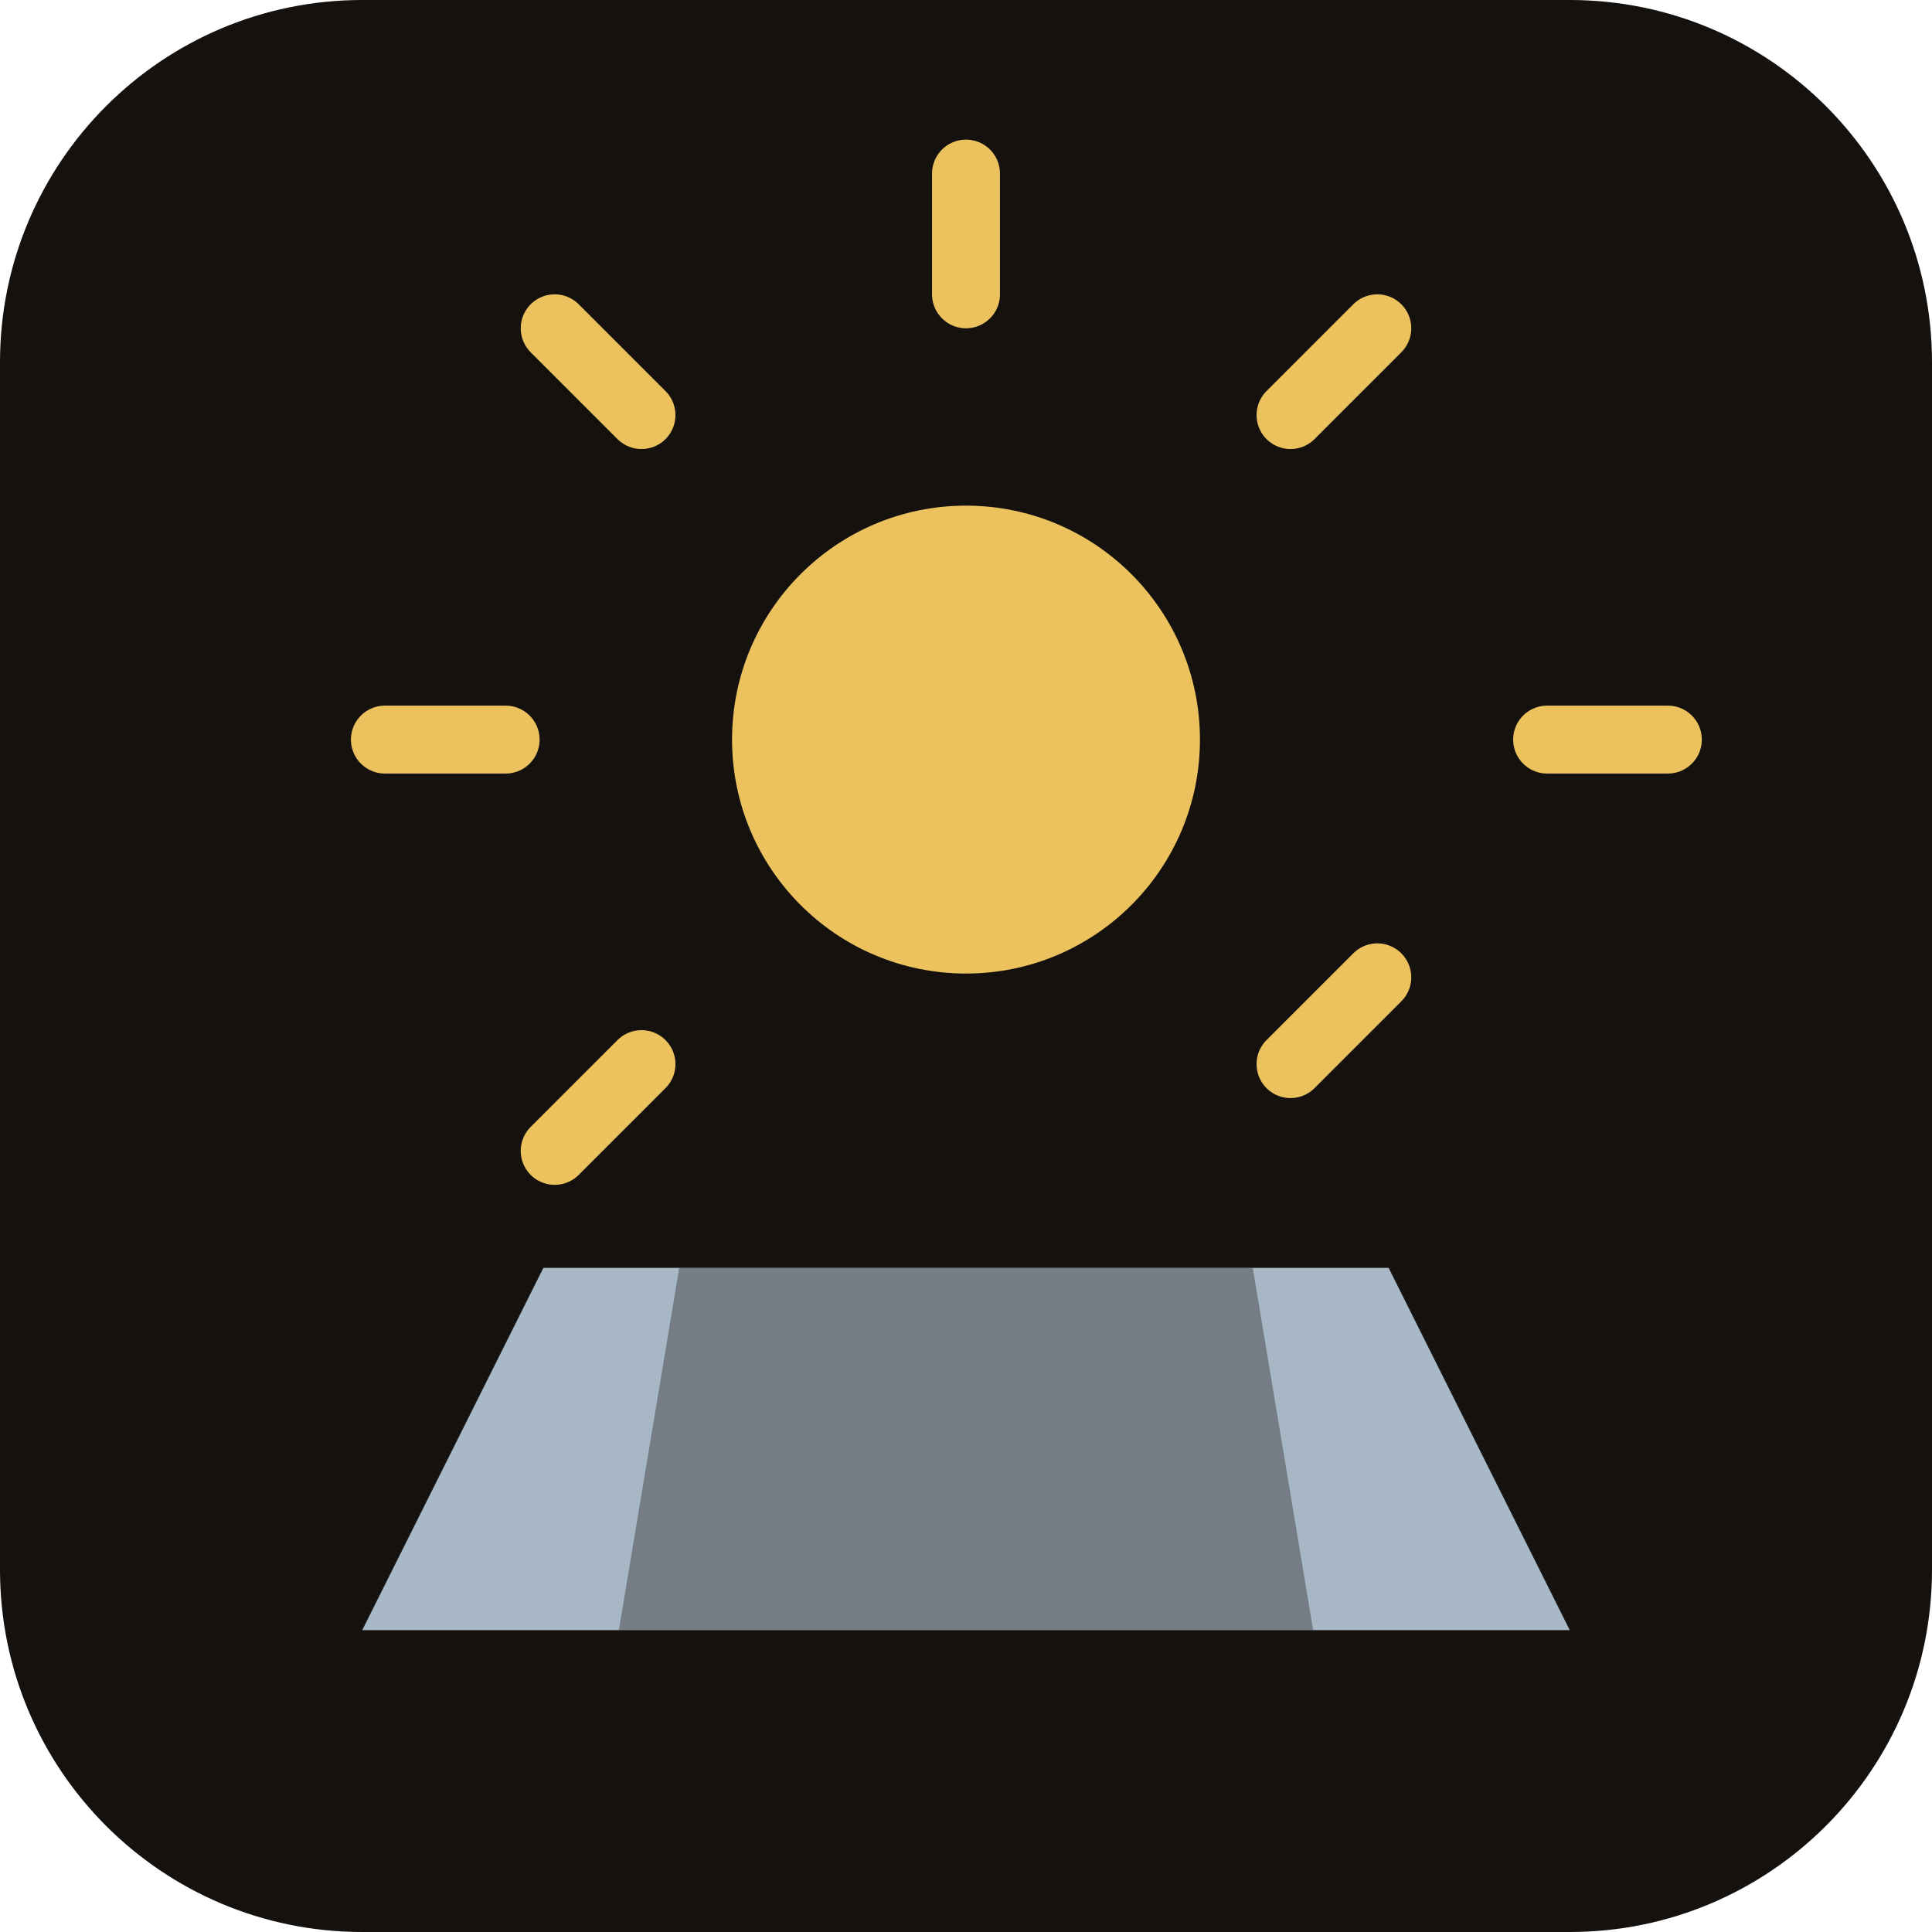
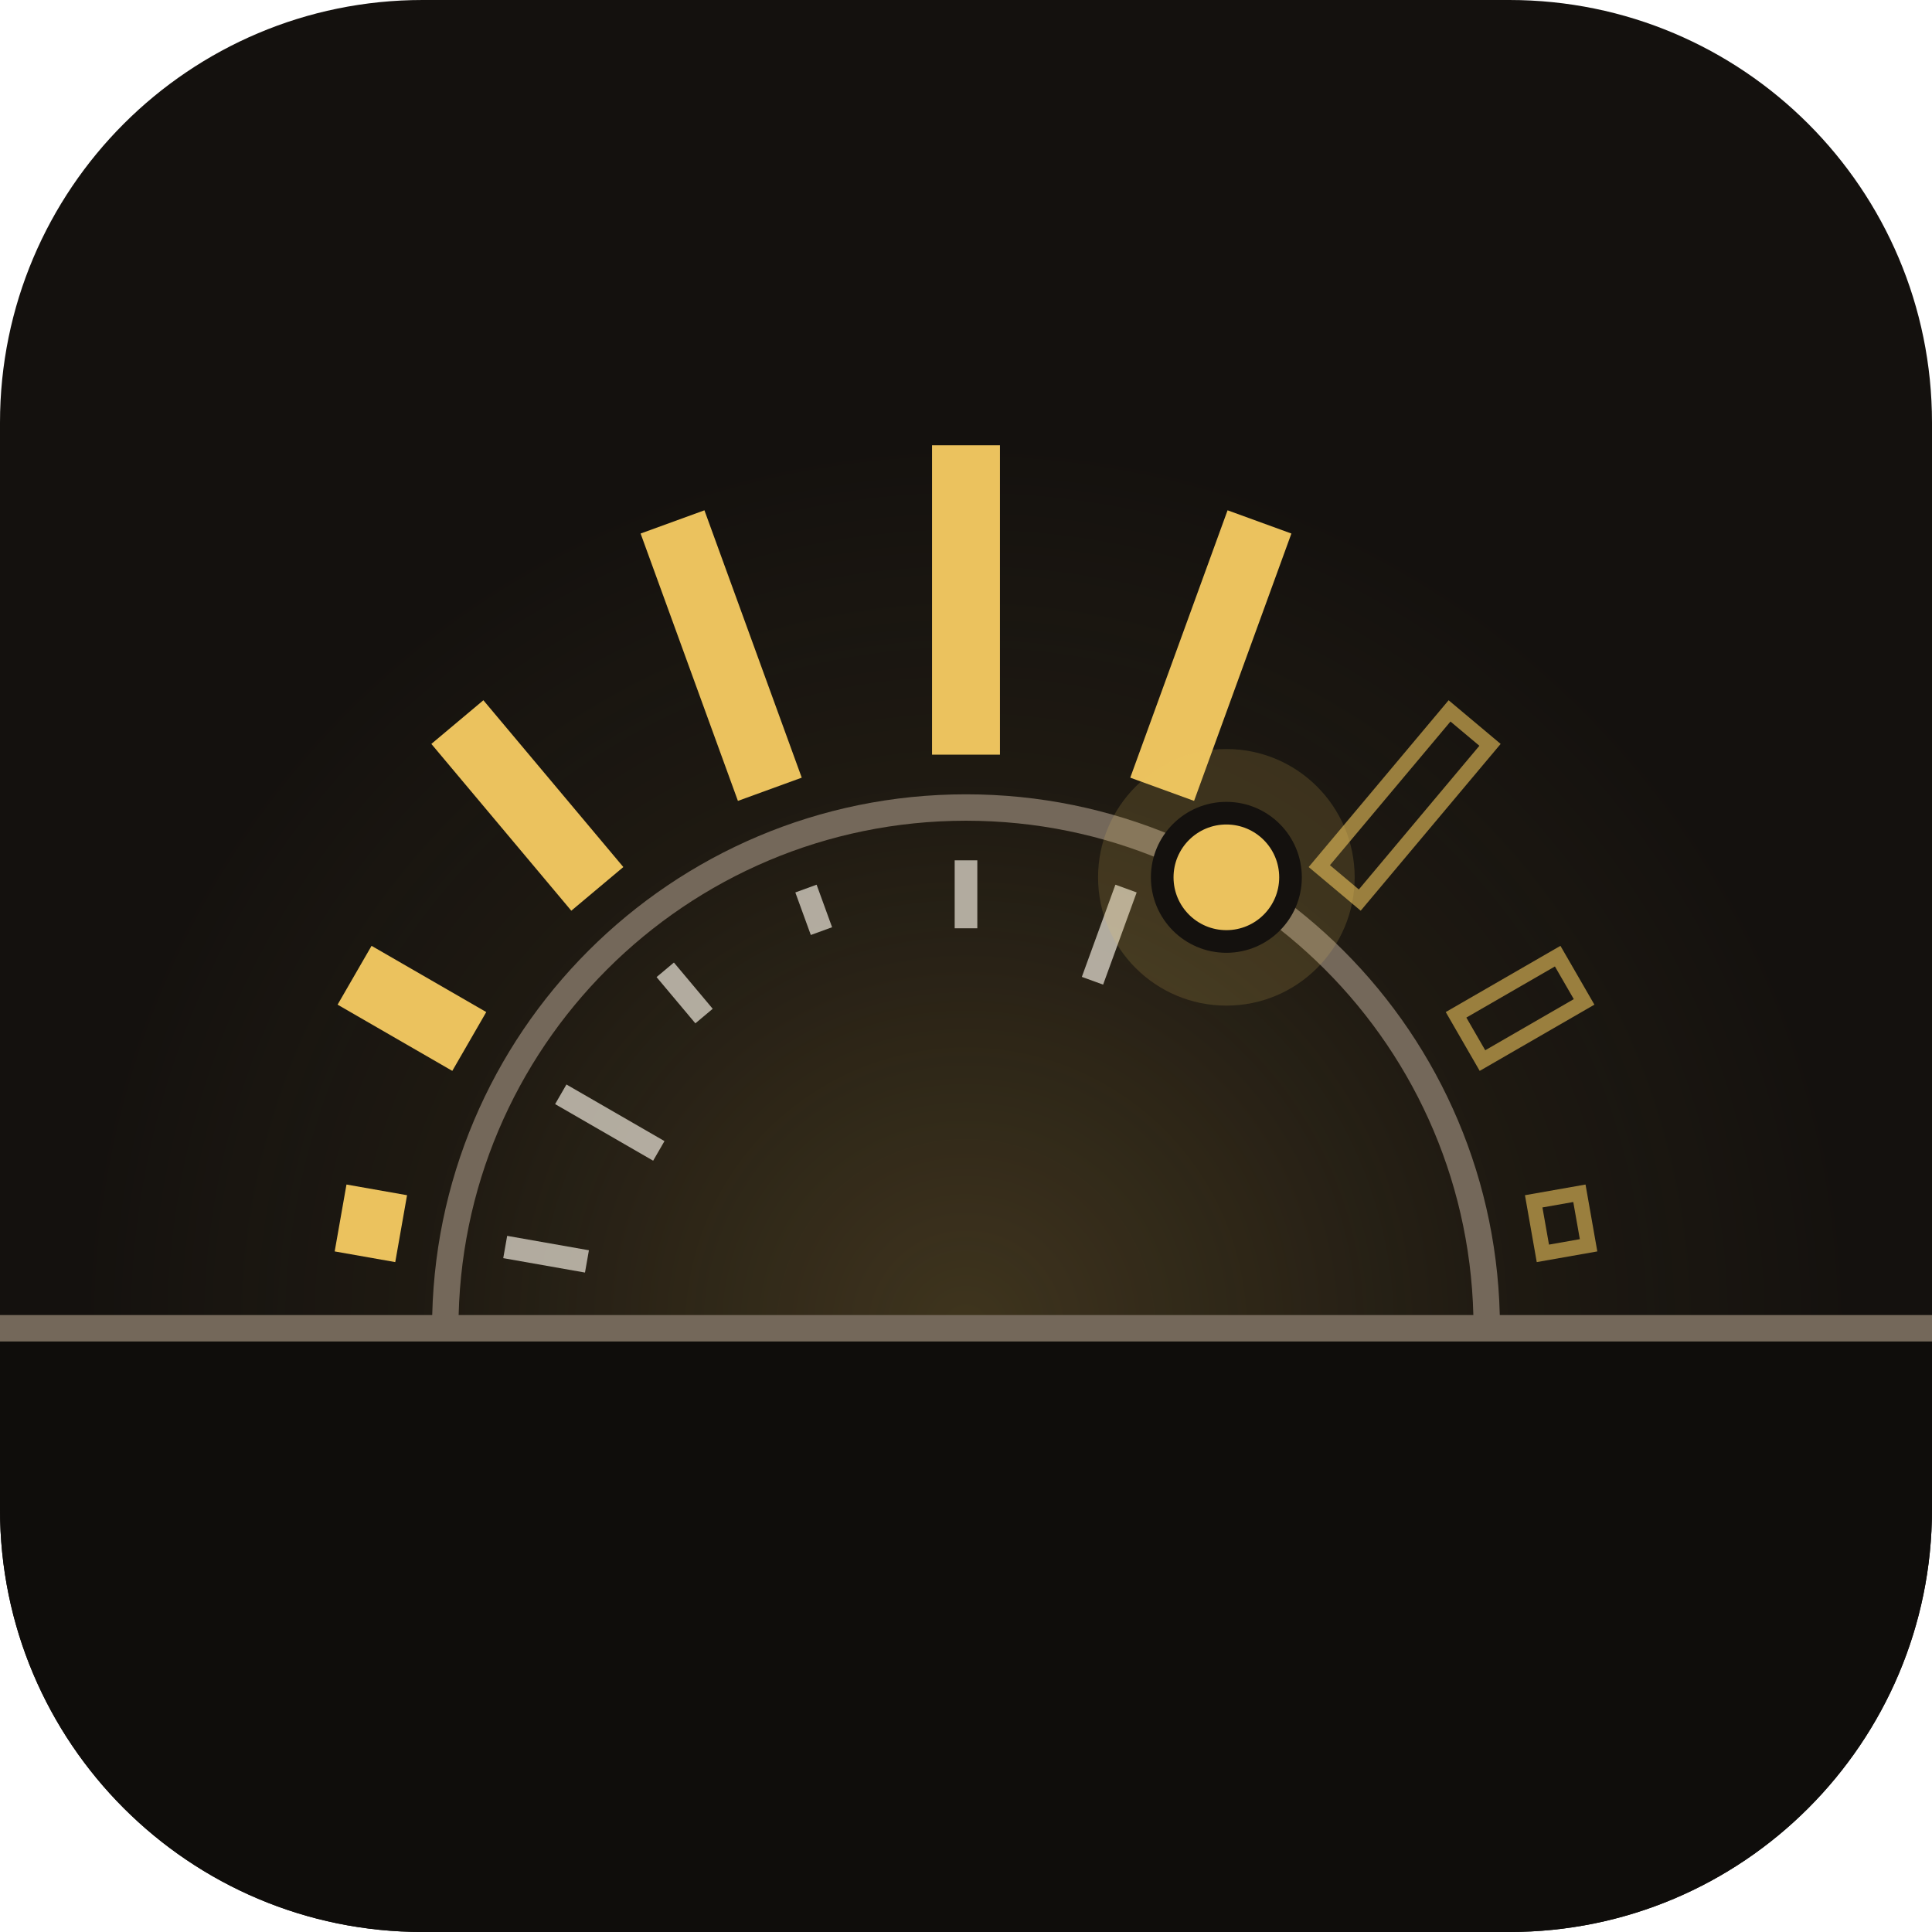
<svg xmlns="http://www.w3.org/2000/svg" viewBox="0 0 512 512" role="img" aria-label="Solar Monitor">
-   <rect width="512" height="512" rx="96" fill="#14110E" />
-   <circle cx="256" cy="196" r="62" fill="#EBC25E" />
-   <g stroke="#EBC25E" stroke-width="18" stroke-linecap="round">
-     <path d="M256 78v-32M256 346v32M134 196h-32M410 196h32M170 110l-23-23M342 110l23-23M170 282l-23 23M342 282l23-23" />
+   <defs>
+     <radialGradient id="cielo" cx="256" cy="352" r="236" gradientUnits="userSpaceOnUse">
+       <stop offset="0" stop-color="#EBC25E" stop-opacity=".2" />
+       <stop offset=".6" stop-color="#EBC25E" stop-opacity=".05" />
+       <stop offset="1" stop-color="#EBC25E" stop-opacity="0" />
+     </radialGradient>
+     <clipPath id="lienzo">
+       <rect width="512" height="512" rx="112" />
+     </clipPath>
+   </defs>
+   <g clip-path="url(#lienzo)">
+     <rect width="512" height="512" fill="#14110E" />
+     <rect width="512" height="352" fill="url(#cielo)" />
+     <rect y="352" width="512" height="160" fill="#0F0D0B" />
+     <line data-parte="horizonte" x1="0" y1="352" x2="512" y2="352" stroke="#74685A" stroke-width="7" />
+     <g data-parte="rayo">
+       <rect x="408" y="343" width="16.3" height="18" fill="#EBC25E" transform="rotate(-170 256 352)" />
+       <rect x="408" y="343" width="35.1" height="18" fill="#EBC25E" transform="rotate(-150 256 352)" />
+       <rect x="408" y="343" width="57.7" height="18" fill="#EBC25E" transform="rotate(-130 256 352)" />
+       <rect x="408" y="343" width="75.4" height="18" fill="#EBC25E" transform="rotate(-110 256 352)" />
+       <rect x="408" y="343" width="82" height="18" fill="#EBC25E" transform="rotate(-90 256 352)" />
+       <rect x="408" y="343" width="75.4" height="18" fill="#EBC25E" transform="rotate(-70 256 352)" />
+       <rect x="410" y="345" width="53.7" height="14" fill="none" stroke="#9A7F3E" stroke-width="4" transform="rotate(-50 256 352)" />
+       <rect x="410" y="345" width="31.1" height="14" fill="none" stroke="#9A7F3E" stroke-width="4" transform="rotate(-30 256 352)" />
+       <rect x="410" y="345" width="12.3" height="14" fill="none" stroke="#9A7F3E" stroke-width="4" transform="rotate(-10 256 352)" />
+       <rect x="358" y="349" width="22" height="6" fill="#EEE7DB" fill-opacity=".7" transform="rotate(-170 256 352)" />
+       <rect x="350" y="349" width="30" height="6" fill="#EEE7DB" fill-opacity=".7" transform="rotate(-150 256 352)" />
+       <rect x="364" y="349" width="16" height="6" fill="#EEE7DB" fill-opacity=".7" transform="rotate(-130 256 352)" />
+       <rect x="368" y="349" width="12" height="6" fill="#EEE7DB" fill-opacity=".7" transform="rotate(-110 256 352)" />
+       <rect x="362" y="349" width="18" height="6" fill="#EEE7DB" fill-opacity=".7" transform="rotate(-90 256 352)" />
+       <rect x="354" y="349" width="26" height="6" fill="#EEE7DB" fill-opacity=".7" transform="rotate(-70 256 352)" />
+     </g>
+     <path data-parte="pista" d="M118 352A138 138 0 0 1 394 352" fill="none" stroke="#74685A" stroke-width="7" />
+     <g data-parte="sol">
+       <circle cx="325" cy="232.5" r="34" fill="#EBC25E" fill-opacity=".16" />
+       <circle cx="325" cy="232.5" r="17" fill="#EBC25E" stroke="#14110E" stroke-width="6" />
+     </g>
  </g>
-   <path d="M96 432l48-96h224l48 96z" fill="#A9B8C6" />
-   <path d="M180 336h152l16 96H164z" fill="#14110E" opacity=".35" />
</svg>
